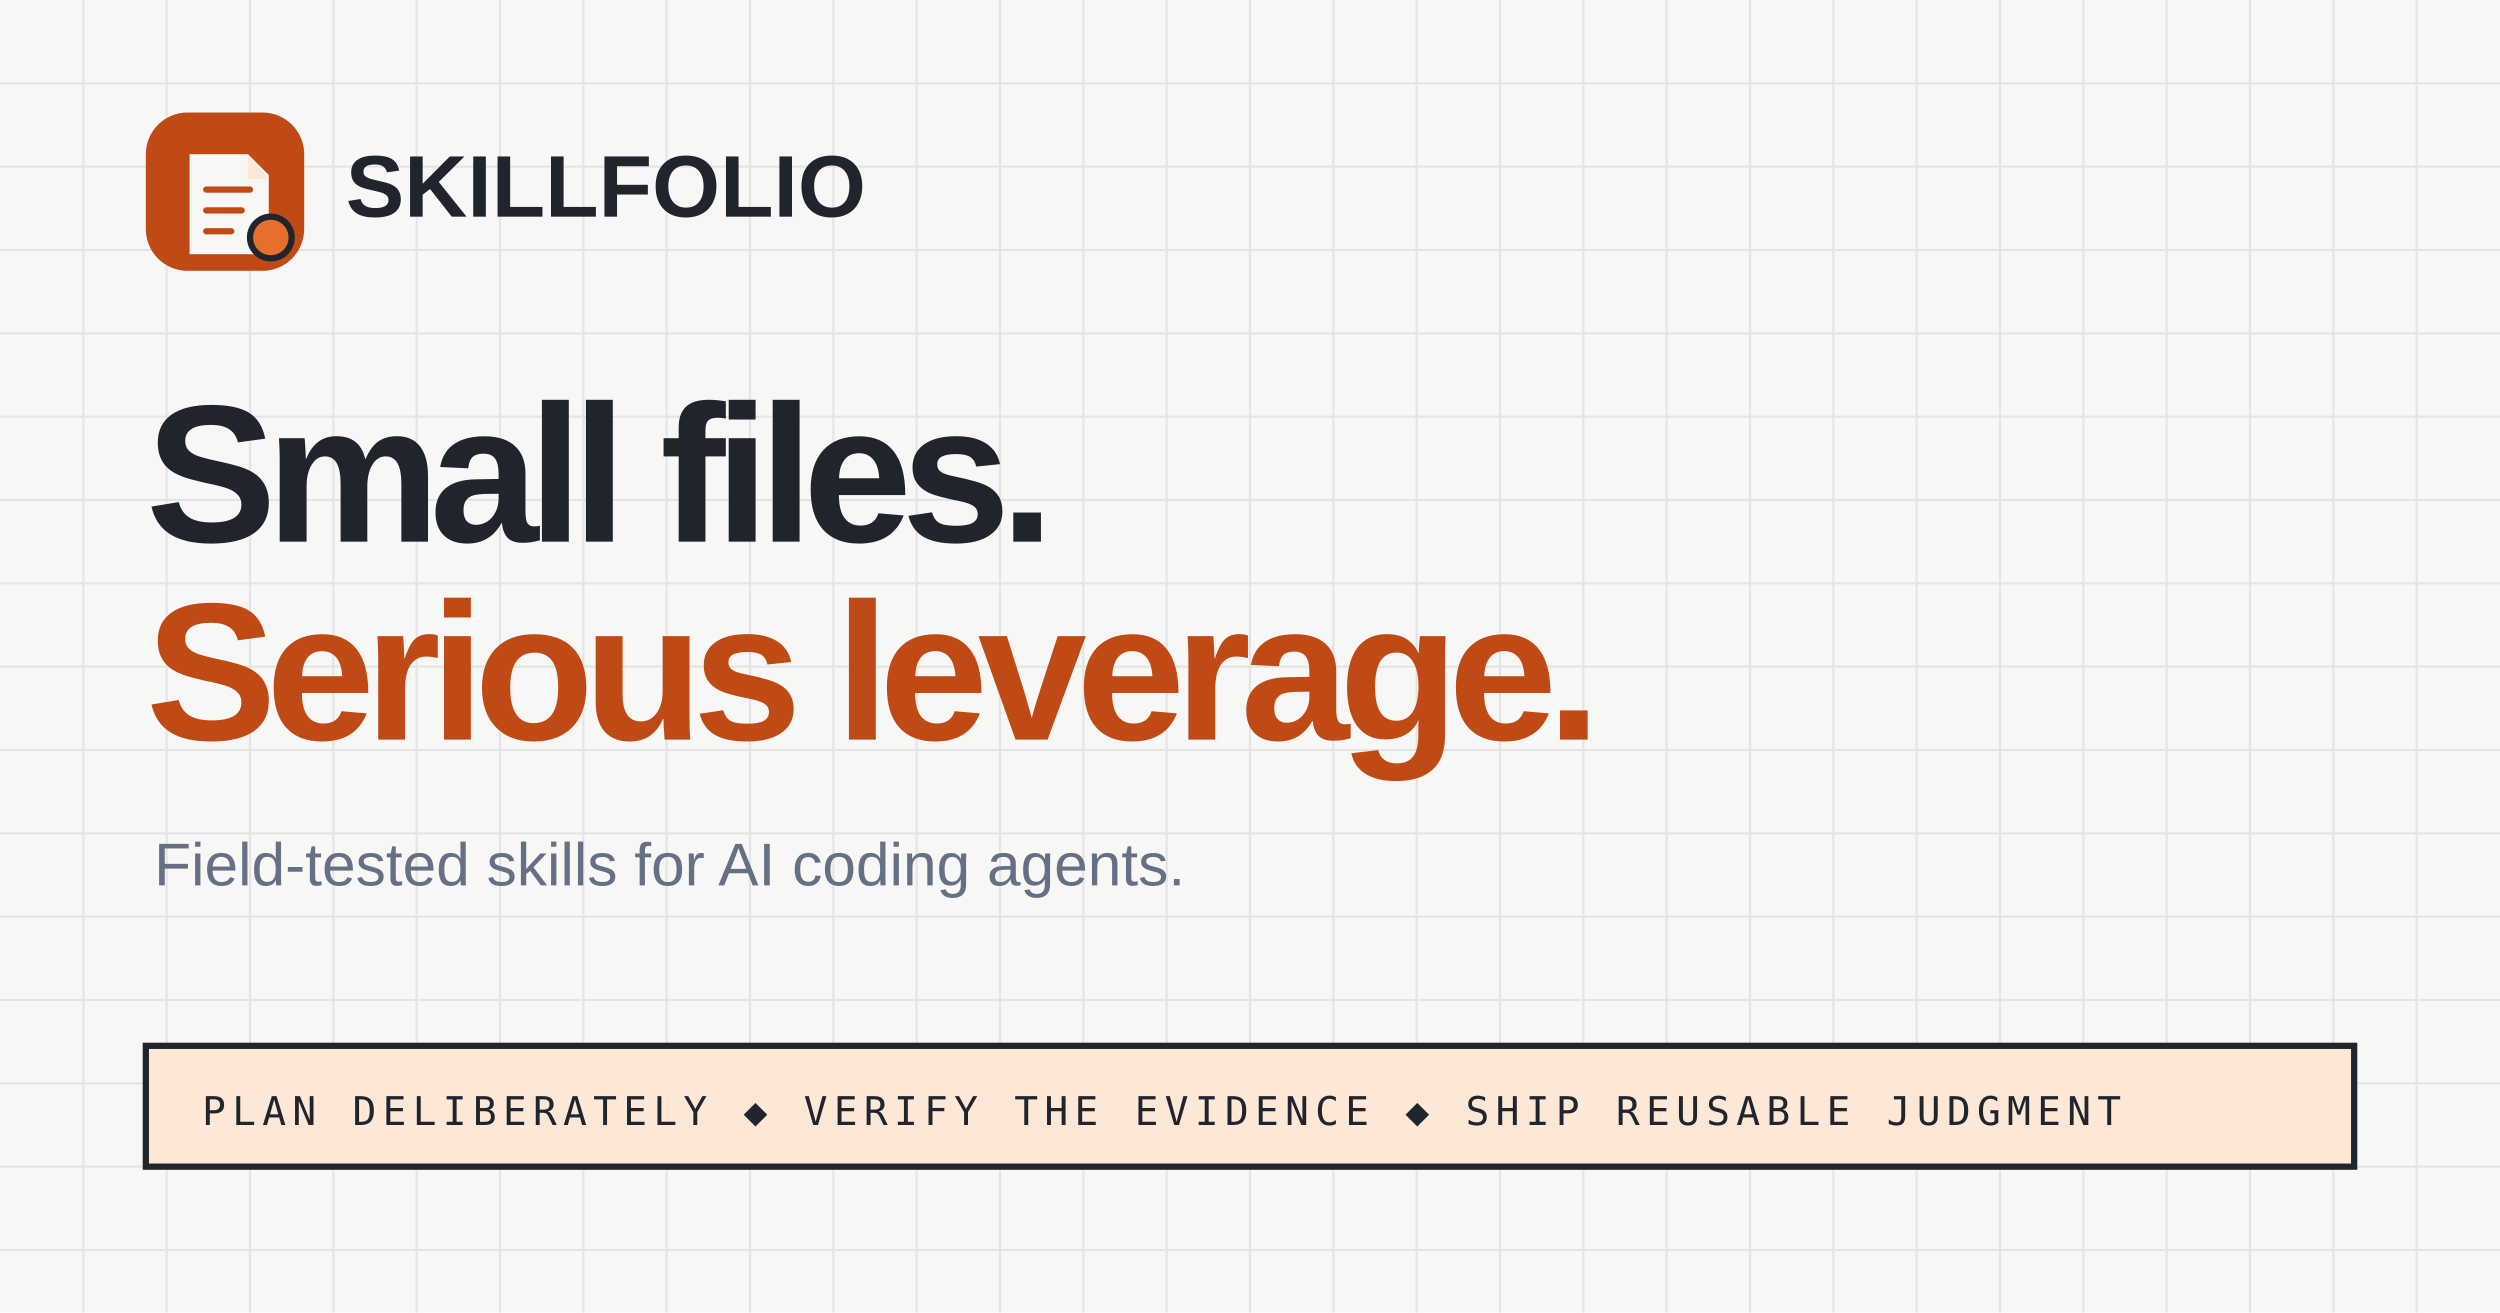
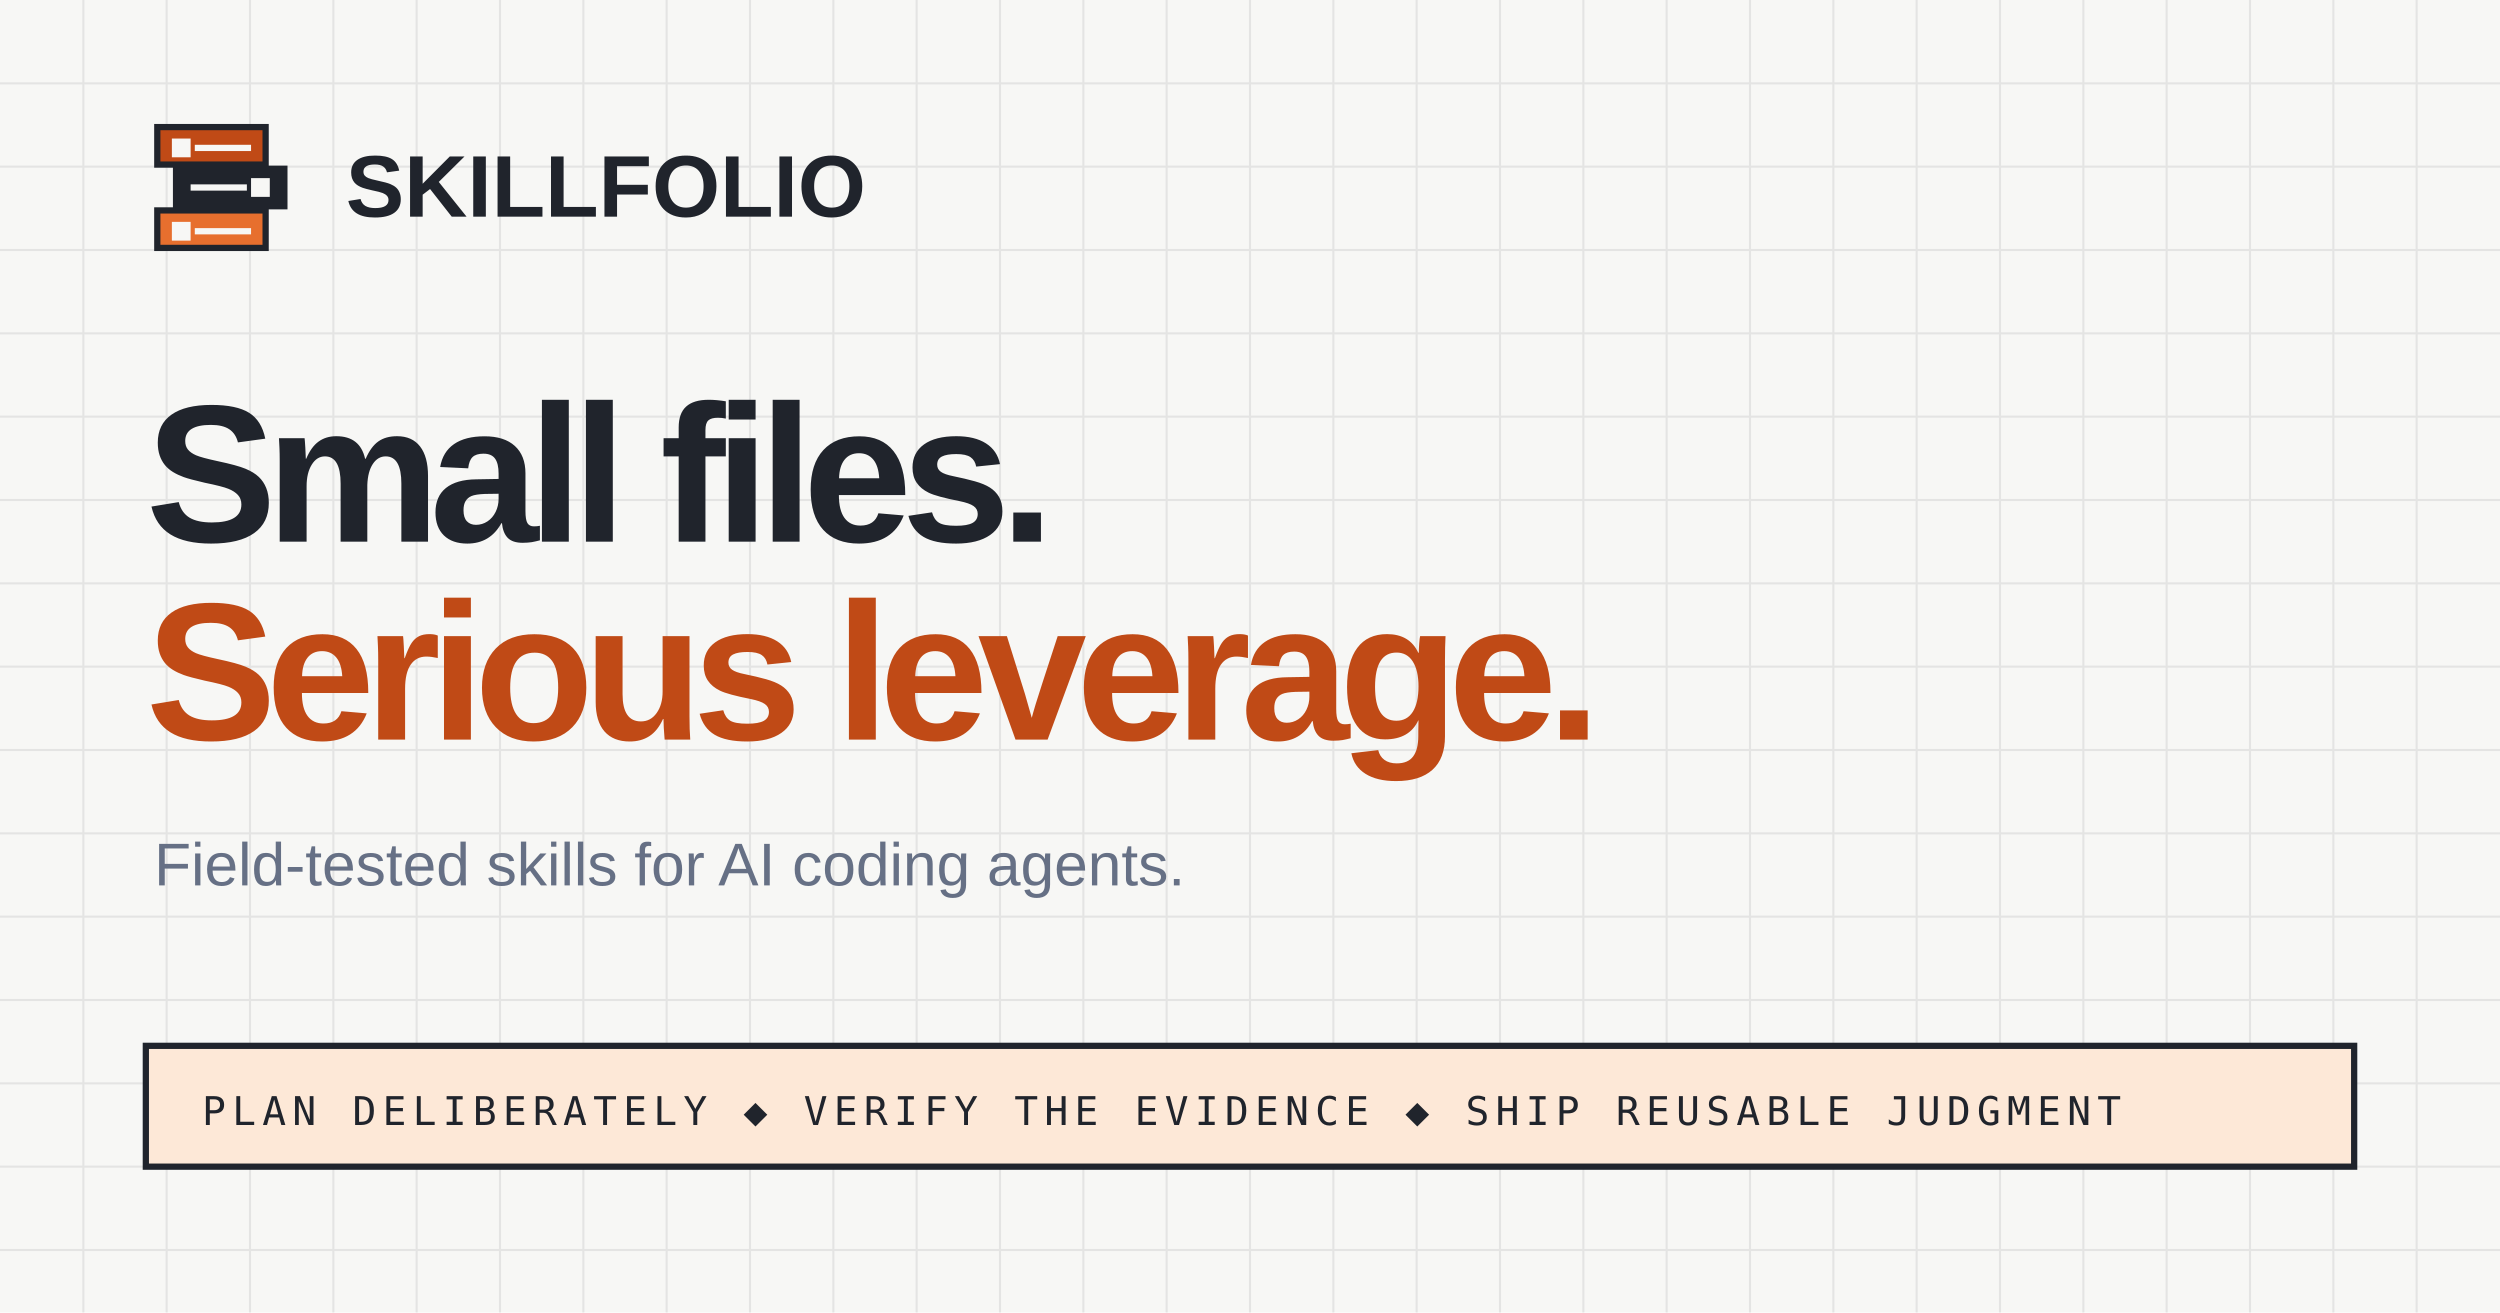
<svg xmlns="http://www.w3.org/2000/svg" width="1200" height="630" viewBox="0 0 1200 630">
  <rect width="1200" height="630" fill="#F7F7F5" />
  <g opacity=".09" stroke="#20242C">
    <path d="M0 40h1200M0 80h1200M0 120h1200M0 160h1200M0 200h1200M0 240h1200M0 280h1200M0 320h1200M0 360h1200M0 400h1200M0 440h1200M0 480h1200M0 520h1200M0 560h1200M0 600h1200" />
    <path d="M40 0v630M80 0v630M120 0v630M160 0v630M200 0v630M240 0v630M280 0v630M320 0v630M360 0v630M400 0v630M440 0v630M480 0v630M520 0v630M560 0v630M600 0v630M640 0v630M680 0v630M720 0v630M760 0v630M800 0v630M840 0v630M880 0v630M920 0v630M960 0v630M1000 0v630M1040 0v630M1080 0v630M1120 0v630M1160 0v630" />
  </g>
-   <rect x="70" y="54" width="76" height="76" rx="20" fill="#C04A16" />
-   <path d="M91 74h28l10 10v38H91z" fill="#F7F7F5" />
-   <path d="M119 74v12h10" fill="#FDE8D7" />
-   <path d="M99 91h21M99 101h17M99 111h12" stroke="#C04A16" stroke-width="3" stroke-linecap="round" />
-   <circle cx="130" cy="114" r="10" fill="#E76F2E" stroke="#20242C" stroke-width="3" />
+   <g transform="translate(66 50) scale(2)">
+     <path d="M4.75 5.5h26v9h-26z" fill="#C04A16" stroke="#20242C" stroke-width="1.5" />
+     <path d="M9.25 15.5h26v9h-26z" fill="#20242C" stroke="#20242C" stroke-width="1.5" />
+     <path d="M4.75 25.5h26v9h-26z" fill="#E76F2E" stroke="#20242C" stroke-width="1.5" />
+     <path d="M9 9h3v3H9zM14.5 10.5h12M28 18.5h3v3h-3zM13.5 20h12M9 29h3v3H9zM14.5 30.5h12" fill="#F7F7F5" stroke="#F7F7F5" stroke-width="1.5" stroke-linecap="square" stroke-linejoin="miter" />
+   </g>
  <text x="166" y="104" fill="#20242C" font-family="Arial, Helvetica, sans-serif" font-size="42" font-weight="700">SKILLFOLIO</text>
  <text x="70" y="260" fill="#20242C" font-family="Arial, Helvetica, sans-serif" font-size="94" font-weight="700" letter-spacing="-5">Small files.</text>
  <text x="70" y="355" fill="#C04A16" font-family="Arial, Helvetica, sans-serif" font-size="94" font-weight="700" letter-spacing="-5">Serious leverage.</text>
  <text x="74" y="425" fill="#667085" font-family="Arial, Helvetica, sans-serif" font-size="29">Field-tested skills for AI coding agents.</text>
  <rect x="70" y="502" width="1060" height="58" fill="#FDE8D7" stroke="#20242C" stroke-width="3" />
  <text x="97" y="540" fill="#20242C" font-family="monospace" font-size="19" letter-spacing="3">PLAN DELIBERATELY  ◆  VERIFY THE EVIDENCE  ◆  SHIP REUSABLE JUDGMENT</text>
</svg>
